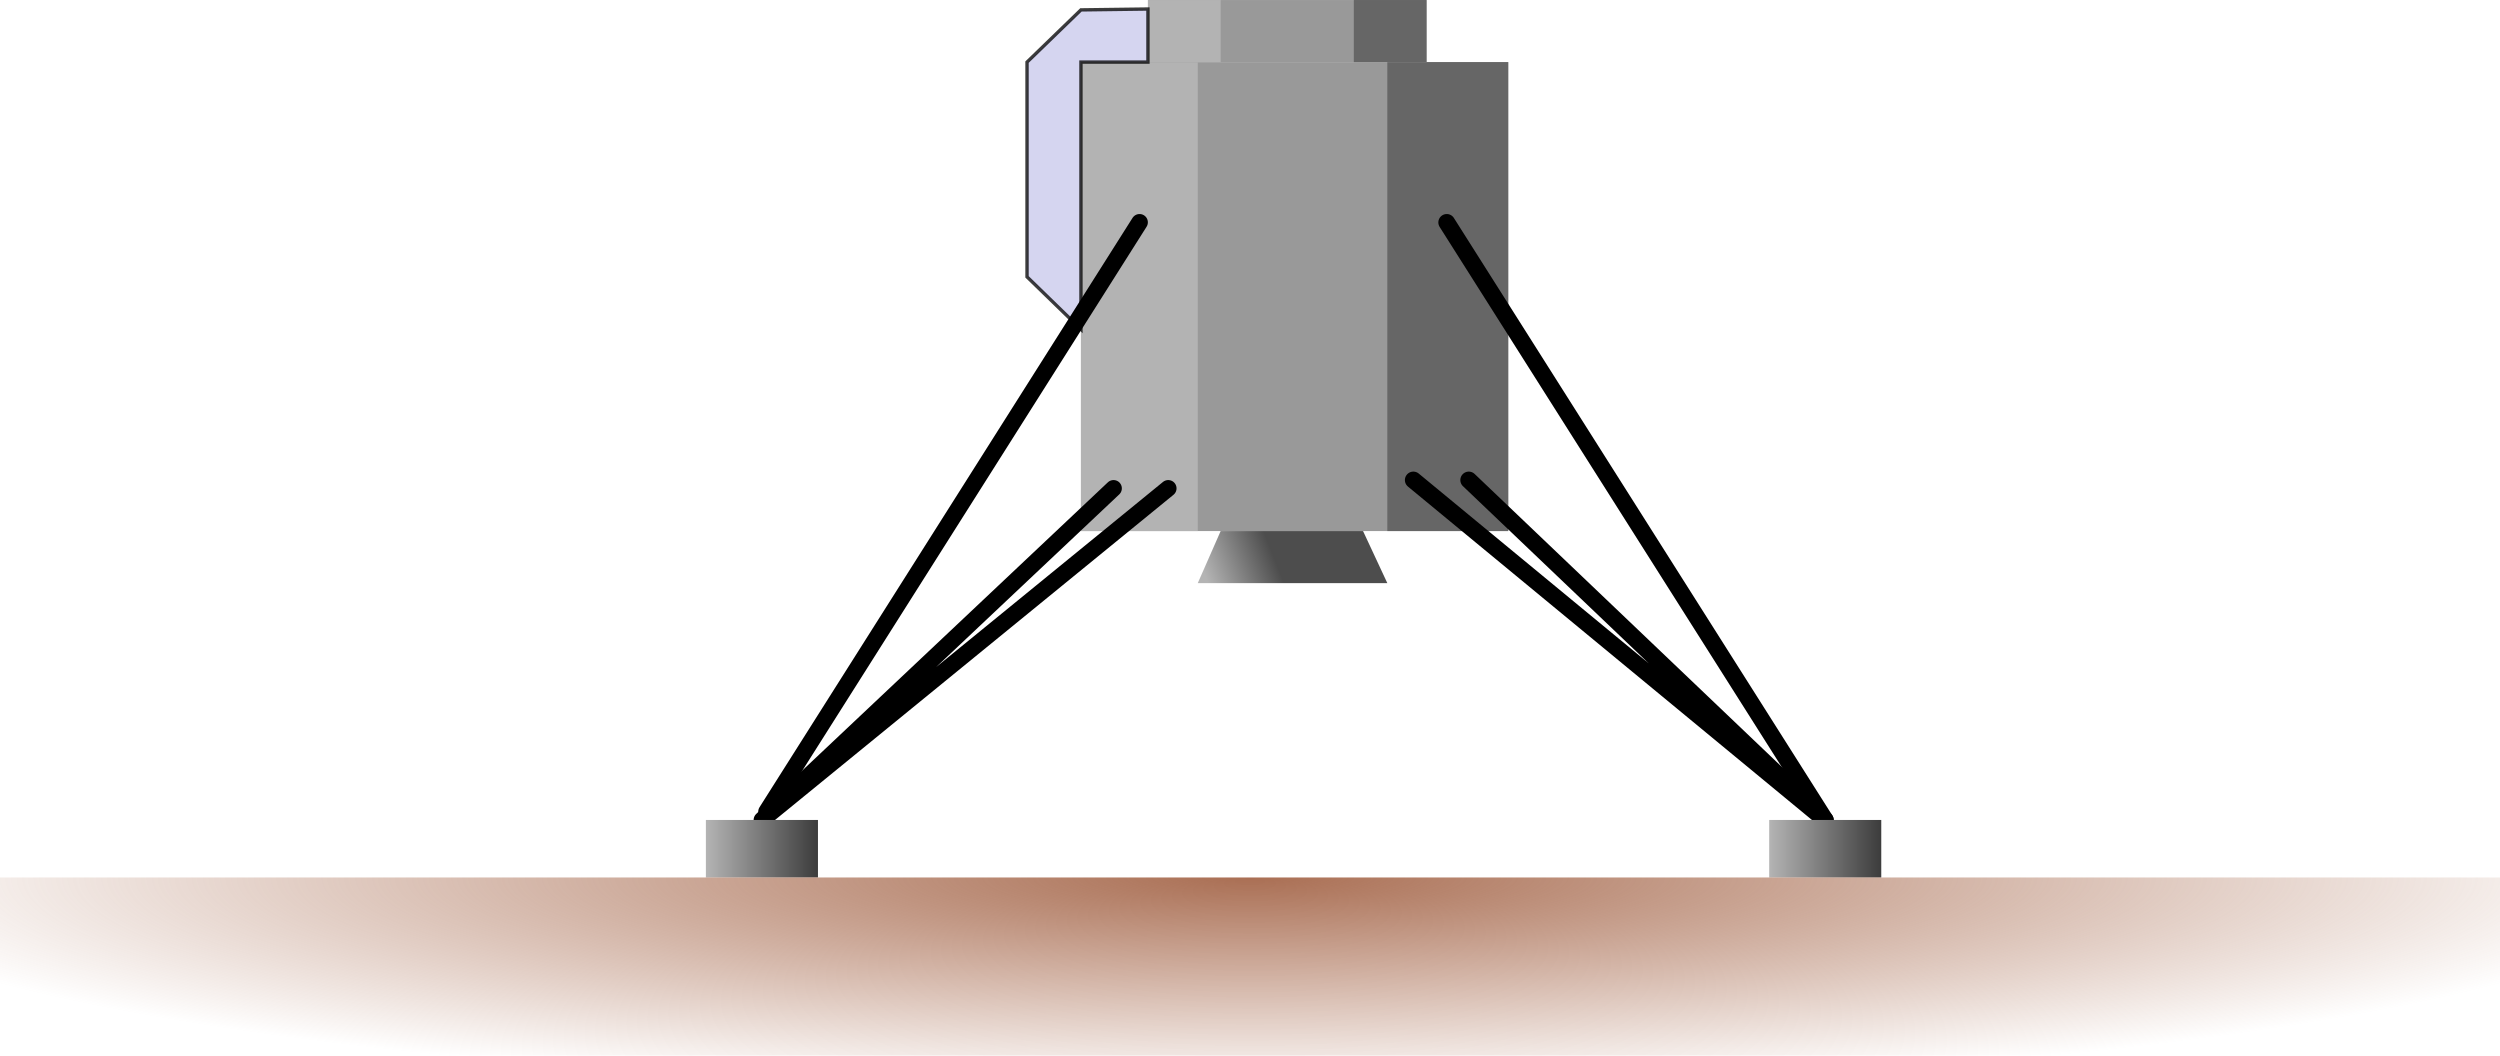
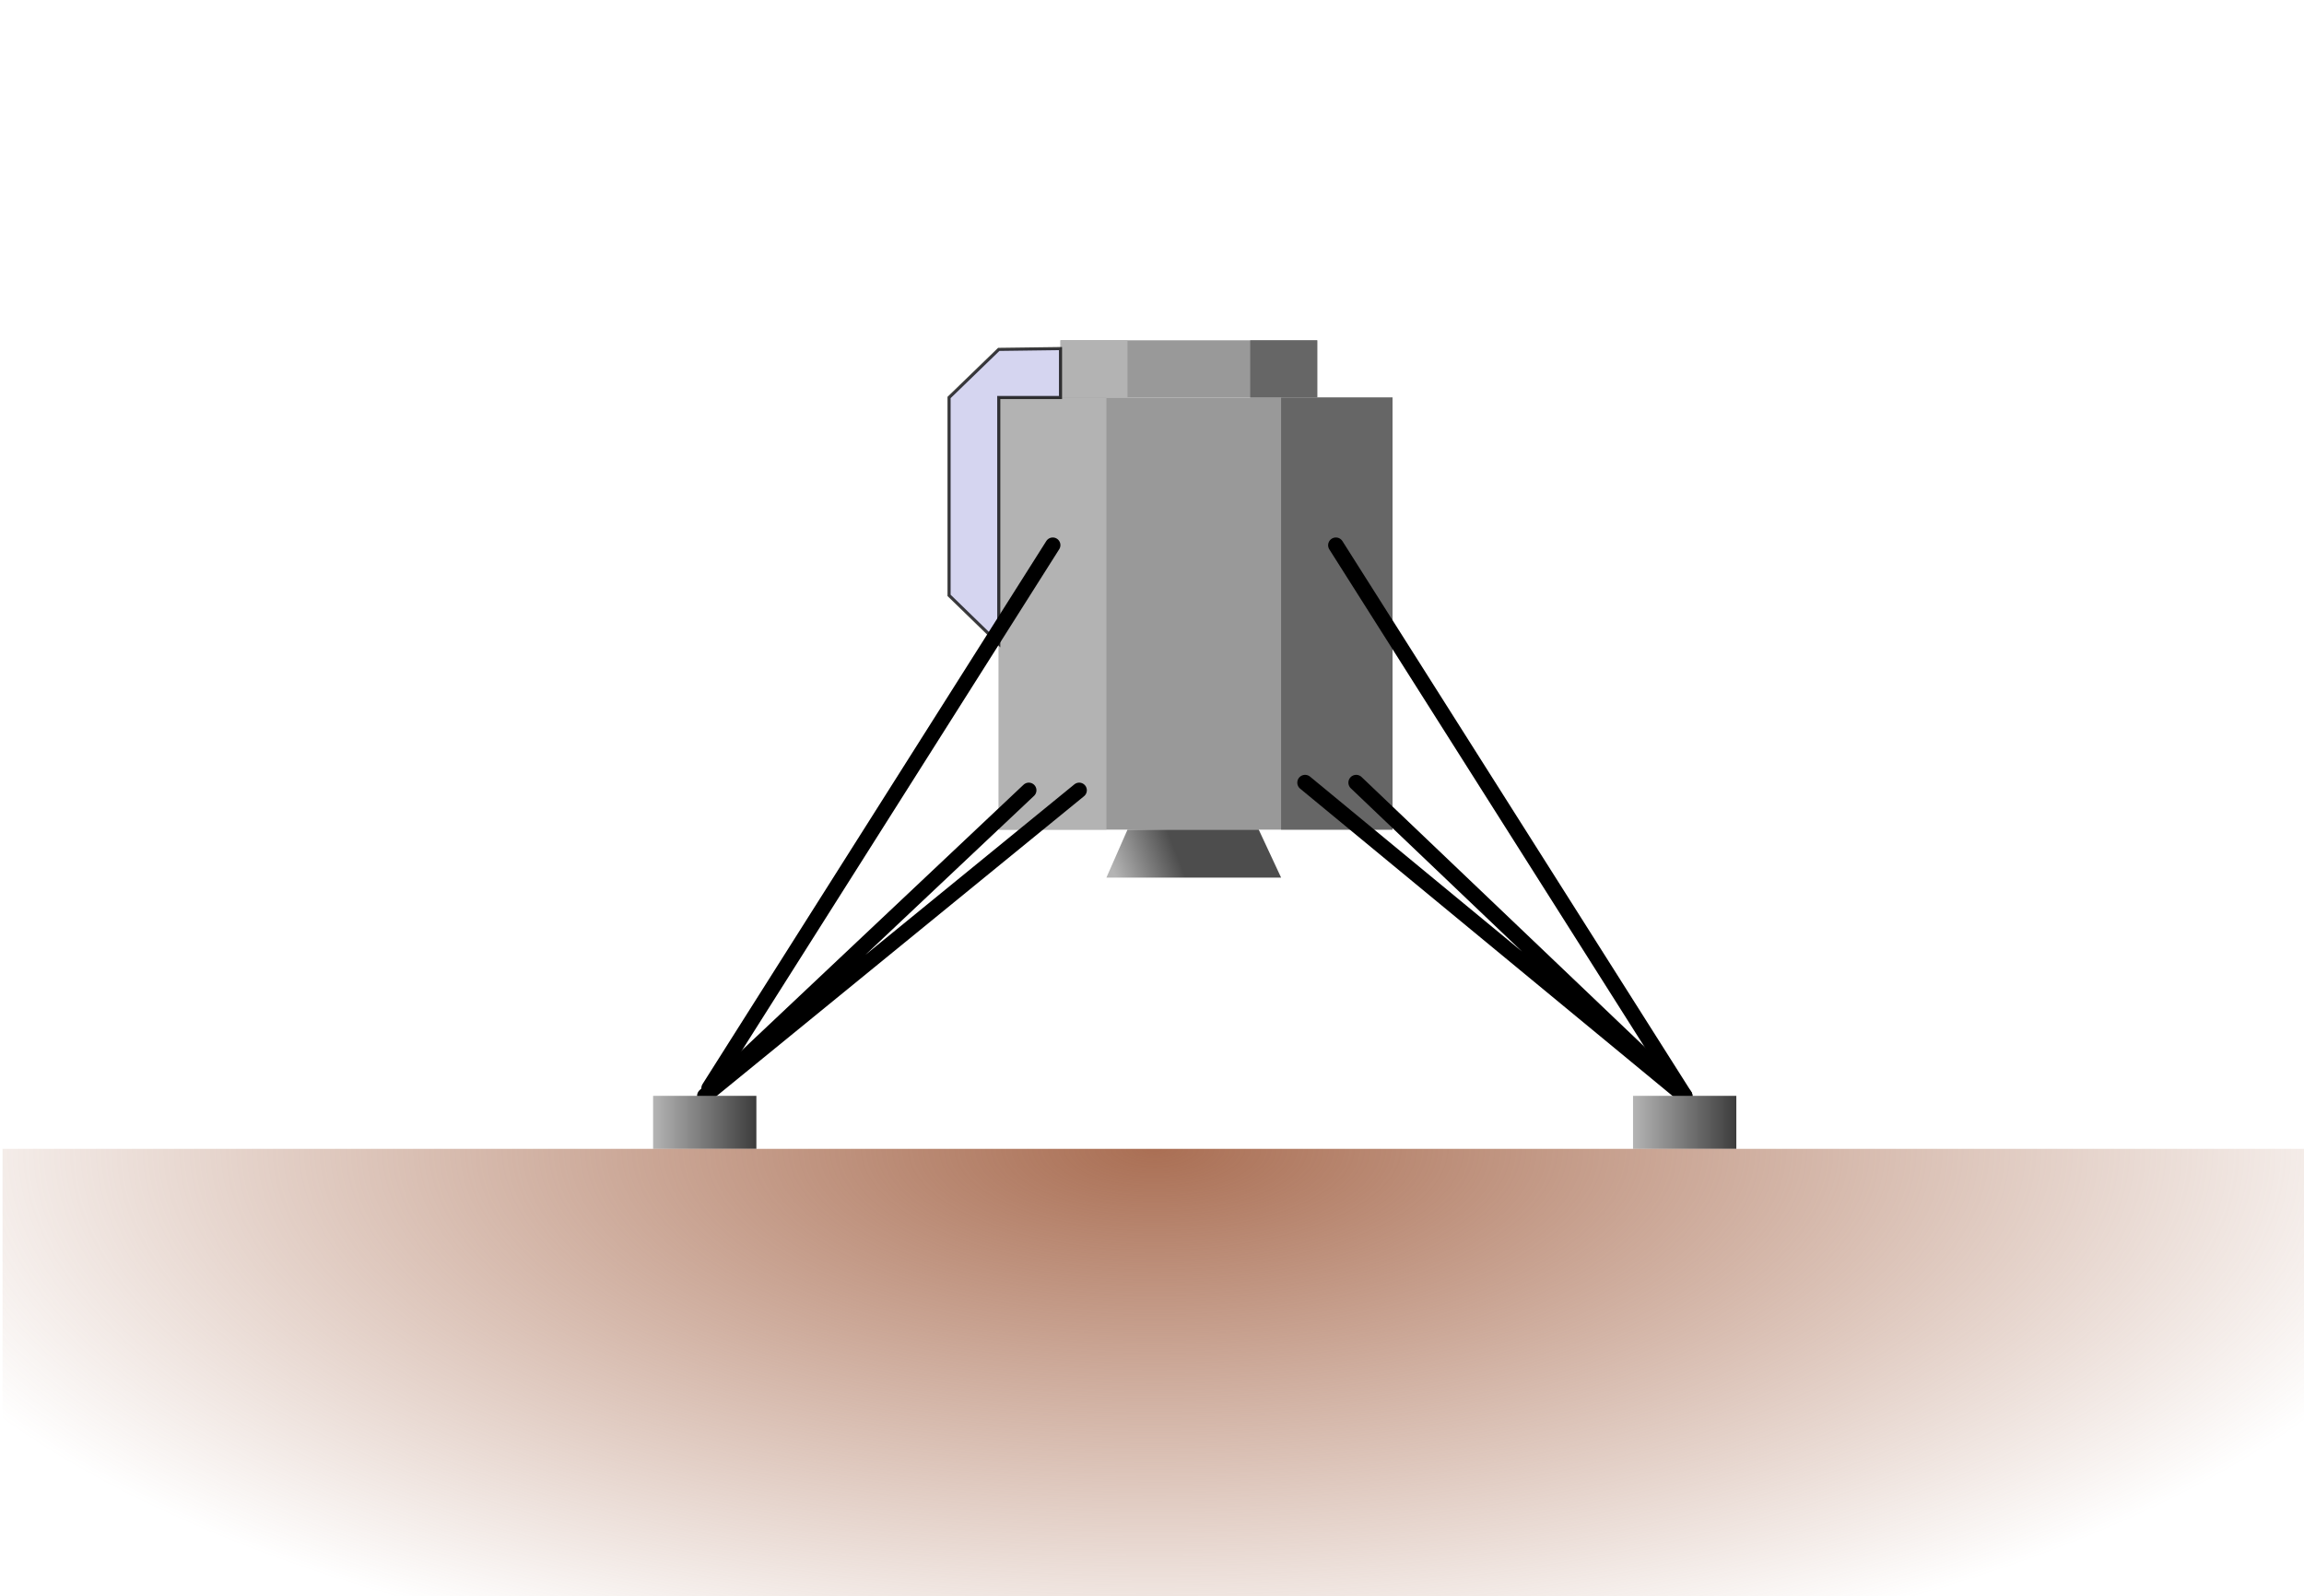
- <svg xmlns="http://www.w3.org/2000/svg" xmlns:xlink="http://www.w3.org/1999/xlink" width="7.401in" height="3.125in" viewBox="0 0 710.501 299.989" version="1.1" id="svg1" xml:space="preserve">
+ <svg xmlns="http://www.w3.org/2000/svg" xmlns:xlink="http://www.w3.org/1999/xlink" width="7.401in" height="5.125in" viewBox="0 0 710.501 492" version="1.1" id="svg1" xml:space="preserve">
  <defs id="defs1">
    <linearGradient id="linearGradient30">
      <stop style="stop-color:#aa6f54;stop-opacity:1;" offset="0" id="stop30" />
      <stop style="stop-color:#aa6f54;stop-opacity:0;" offset="1" id="stop31" />
    </linearGradient>
    <linearGradient id="linearGradient28">
      <stop style="stop-color:#b4b4b4;stop-opacity:1;" offset="0" id="stop29" />
      <stop style="stop-color:#4d4d4d;stop-opacity:1;" offset="1" id="stop28" />
    </linearGradient>
    <linearGradient id="linearGradient25">
      <stop style="stop-color:#3c3c3c;stop-opacity:1;" offset="0" id="stop25" />
      <stop style="stop-color:#b4b4b4;stop-opacity:1;" offset="1" id="stop26" />
    </linearGradient>
-     <linearGradient xlink:href="#linearGradient25" id="linearGradient26" x1="242.663" y1="317.822" x2="210.811" y2="317.822" gradientUnits="userSpaceOnUse" />
-     <linearGradient xlink:href="#linearGradient25" id="linearGradient27" gradientUnits="userSpaceOnUse" x1="242.663" y1="317.822" x2="210.811" y2="317.822" gradientTransform="translate(302.1919)" />
-     <linearGradient xlink:href="#linearGradient28" id="linearGradient29" x1="350.607" y1="234.94" x2="369.34" y2="227.546" gradientUnits="userSpaceOnUse" />
-     <radialGradient xlink:href="#linearGradient30" id="radialGradient31" cx="365.45" cy="-3.947" fx="365.45" fy="-3.947" r="355.251" gradientTransform="matrix(-1.151634,3.4911291e-8,3.7645368e-8,-0.1718954,786.3139,325.3162)" gradientUnits="userSpaceOnUse" />
+     <linearGradient xlink:href="#linearGradient25" id="linearGradient26" x1="242.663" y1="317.822" x2="210.811" y2="317.822" gradientUnits="userSpaceOnUse" gradientTransform="translate(0.7862797,104.9499)" />
+     <linearGradient xlink:href="#linearGradient25" id="linearGradient27" gradientUnits="userSpaceOnUse" x1="242.663" y1="317.822" x2="210.811" y2="317.822" gradientTransform="translate(302.9782,104.9499)" />
+     <linearGradient xlink:href="#linearGradient28" id="linearGradient29" x1="350.607" y1="234.94" x2="369.34" y2="227.546" gradientUnits="userSpaceOnUse" gradientTransform="translate(0.7862797,104.9499)" />
+     <radialGradient xlink:href="#linearGradient30" id="radialGradient31" cx="365.45" cy="-3.947" fx="365.45" fy="-3.947" r="355.251" gradientTransform="matrix(-1.151634,9.6406399e-8,3.7645368e-8,-0.4746836,787.1002,429.0708)" gradientUnits="userSpaceOnUse" />
  </defs>
  <g id="layer1" transform="translate(-10.19897,-76.6227)">
-     <rect style="fill:#999999;stroke-width:2.365" id="rect10" width="121.435" height="133.277" x="317.404" y="94.269" />
-     <rect style="fill:#666666;stroke-width:2.366" id="rect11" width="34.364" height="133.277" x="404.475" y="94.269" />
-     <rect style="fill:#b3b3b3;stroke-width:2.366" id="rect12" width="33.203" height="133.277" x="317.404" y="94.269" />
-     <rect style="fill:#999999;stroke-width:2.578" id="rect13" width="79.177" height="17.646" x="336.443" y="76.623" />
-     <rect style="fill:#666666;stroke-width:2.578" id="rect14" width="20.665" height="17.646" x="394.955" y="76.623" />
-     <rect style="fill:#b3b3b3;stroke-width:2.578" id="rect15" width="20.665" height="17.646" x="336.443" y="76.623" />
-     <path id="rect23" style="fill:#b3b3e4;fill-opacity:0.548;stroke:#000000;stroke-width:0.96;stroke-opacity:0.76" d="m 302.079,94.269 15.325,-14.842 19.04,-0.25 v 15.092 l -19.04,3e-6 v 75.926 0 l -15.325,-14.896 z" />
-     <path style="fill:#999999;fill-opacity:0.548;stroke:#000000;stroke-width:4.717;stroke-linecap:round;stroke-dasharray:none;stroke-opacity:1" d="M 334.062,139.799 228.047,307.291" id="path28" />
-     <path style="fill:#999999;fill-opacity:0.548;stroke:#000000;stroke-width:4.784;stroke-linecap:round;stroke-dasharray:none;stroke-opacity:1" d="m 421.367,139.833 107.573,169.828" id="path28-3" />
-     <path style="fill:#999999;fill-opacity:0.548;stroke:#000000;stroke-width:4.717;stroke-linecap:round;stroke-dasharray:none;stroke-opacity:1" d="m 342.213,215.408 -115.476,94.241 m 99.933,-94.241 -99.933,94.241" id="path28-5" />
-     <path style="fill:#999999;fill-opacity:0.548;stroke:#000000;stroke-width:4.808;stroke-linecap:round;stroke-dasharray:none;stroke-opacity:1" d="m 411.872,213.05 117.057,96.6 m -101.301,-96.6 101.301,96.6" id="path28-5-7" />
-     <rect style="fill:url(#linearGradient27);fill-opacity:1;stroke:none;stroke-width:0.96;stroke-dasharray:none;stroke-opacity:0.76" id="rect24-8" width="31.852" height="16.345" x="513.003" y="309.649" />
-     <rect style="fill:url(#linearGradient26);fill-opacity:1;stroke:none;stroke-width:0.96;stroke-dasharray:none;stroke-opacity:0.76" id="rect24" width="31.852" height="16.345" x="210.811" y="309.649" />
-     <path id="rect28" style="fill:url(#linearGradient29);stroke-width:4.8;stroke-linecap:round" d="m 357.108,227.546 h 40.471 l 6.896,14.788 h -53.868 z" />
-     <rect style="fill:url(#radialGradient31);stroke:none;stroke-width:4.8;stroke-linecap:round;stroke-dasharray:none;stroke-opacity:1" id="rect29" width="710.501" height="50.617" x="10.199" y="325.995" />
+     <rect style="fill:#999999;stroke-width:2.365" id="rect10" width="121.435" height="133.277" x="318.19" y="199.219" />
+     <rect style="fill:#666666;stroke-width:2.366" id="rect11" width="34.364" height="133.277" x="405.261" y="199.219" />
+     <rect style="fill:#b3b3b3;stroke-width:2.366" id="rect12" width="33.203" height="133.277" x="318.19" y="199.219" />
+     <rect style="fill:#999999;stroke-width:2.578" id="rect13" width="79.177" height="17.646" x="337.23" y="181.573" />
+     <rect style="fill:#666666;stroke-width:2.578" id="rect14" width="20.665" height="17.646" x="395.741" y="181.573" />
+     <rect style="fill:#b3b3b3;stroke-width:2.578" id="rect15" width="20.665" height="17.646" x="337.23" y="181.573" />
+     <path id="rect23" style="fill:#b3b3e4;fill-opacity:0.548;stroke:#000000;stroke-width:0.96;stroke-opacity:0.76" d="m 302.865,199.219 15.325,-14.842 19.04,-0.25 v 15.092 h -19.04 v 75.926 0 l -15.325,-14.896 z" />
+     <path style="fill:#999999;fill-opacity:0.548;stroke:#000000;stroke-width:4.717;stroke-linecap:round;stroke-dasharray:none;stroke-opacity:1" d="M 334.848,244.749 228.833,412.241" id="path28" />
+     <path style="fill:#999999;fill-opacity:0.548;stroke:#000000;stroke-width:4.784;stroke-linecap:round;stroke-dasharray:none;stroke-opacity:1" d="m 422.153,244.783 107.573,169.828" id="path28-3" />
+     <path style="fill:#999999;fill-opacity:0.548;stroke:#000000;stroke-width:4.717;stroke-linecap:round;stroke-dasharray:none;stroke-opacity:1" d="m 342.999,320.358 -115.476,94.241 m 99.933,-94.241 -99.933,94.241" id="path28-5" />
+     <path style="fill:#999999;fill-opacity:0.548;stroke:#000000;stroke-width:4.808;stroke-linecap:round;stroke-dasharray:none;stroke-opacity:1" d="m 412.658,318 117.057,96.6 m -101.301,-96.6 101.301,96.6" id="path28-5-7" />
+     <rect style="fill:url(#linearGradient27);fill-opacity:1;stroke:none;stroke-width:0.96;stroke-dasharray:none;stroke-opacity:0.76" id="rect24-8" width="31.852" height="16.345" x="513.789" y="414.599" />
+     <rect style="fill:url(#linearGradient26);fill-opacity:1;stroke:none;stroke-width:0.96;stroke-dasharray:none;stroke-opacity:0.76" id="rect24" width="31.852" height="16.345" x="211.597" y="414.599" />
+     <path id="rect28" style="fill:url(#linearGradient29);stroke-width:4.8;stroke-linecap:round" d="m 357.894,332.496 h 40.471 l 6.896,14.788 h -53.868 z" />
+     <rect style="fill:url(#radialGradient31);stroke:none;stroke-width:7.976;stroke-linecap:round;stroke-dasharray:none;stroke-opacity:1" id="rect29" width="710.501" height="139.778" x="10.985" y="430.945" />
  </g>
</svg>
